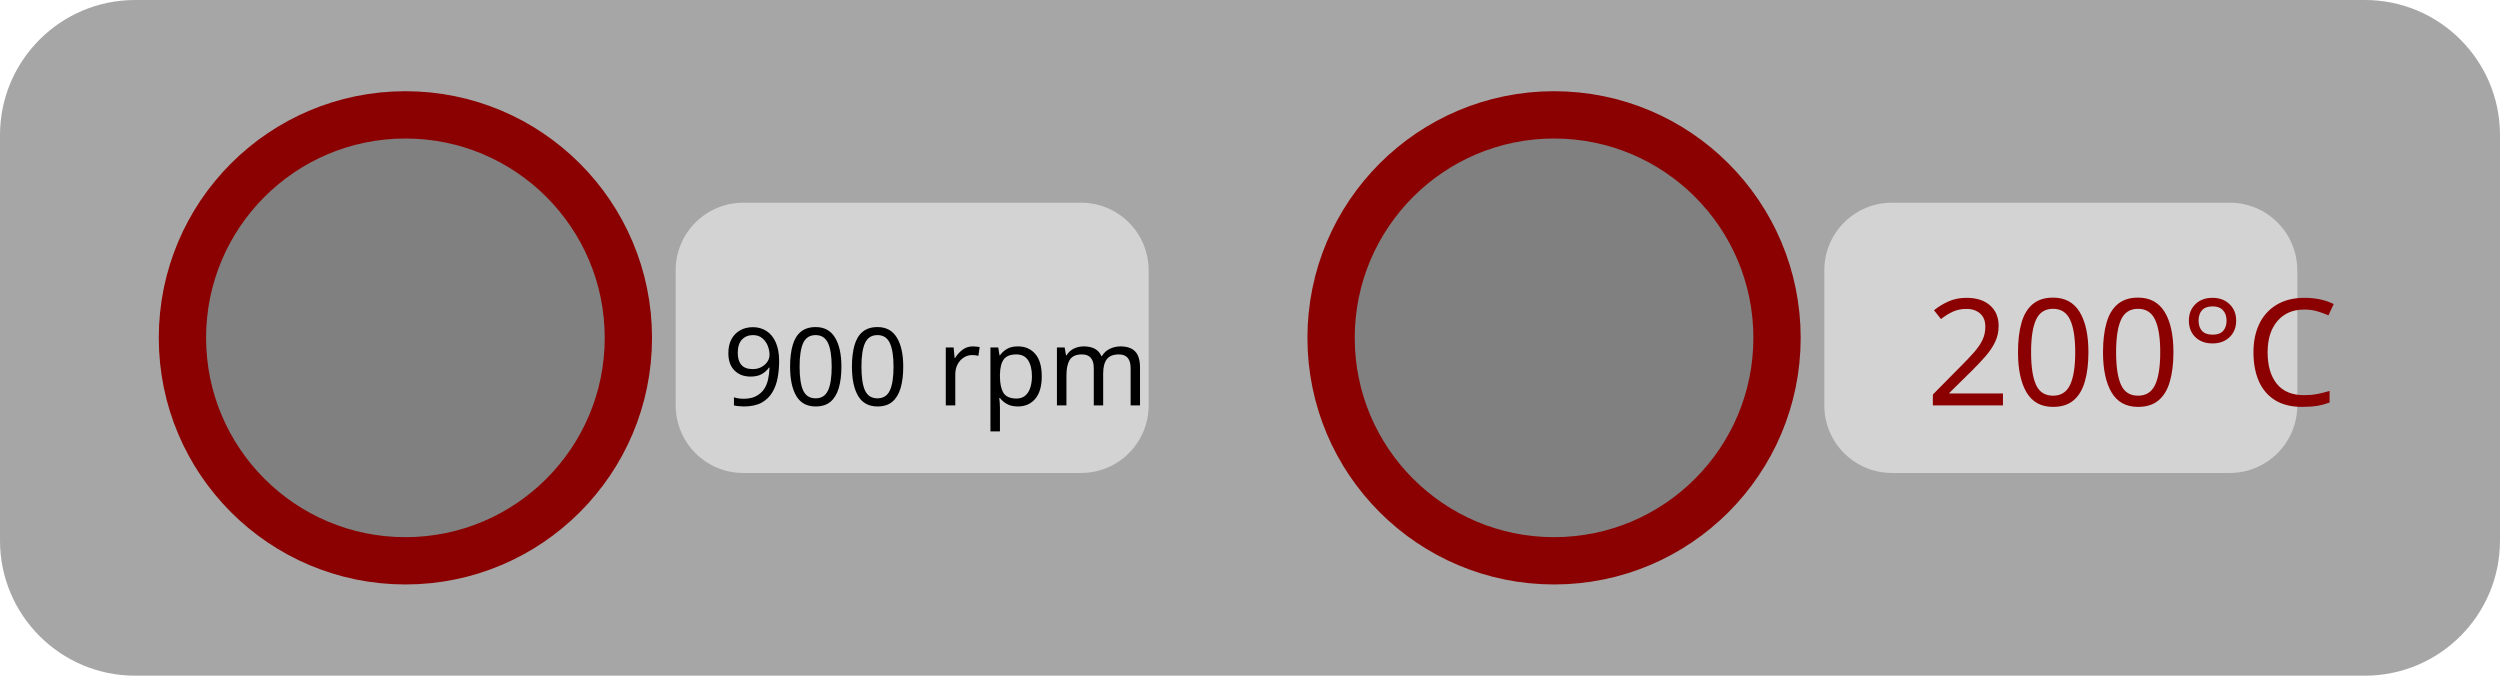
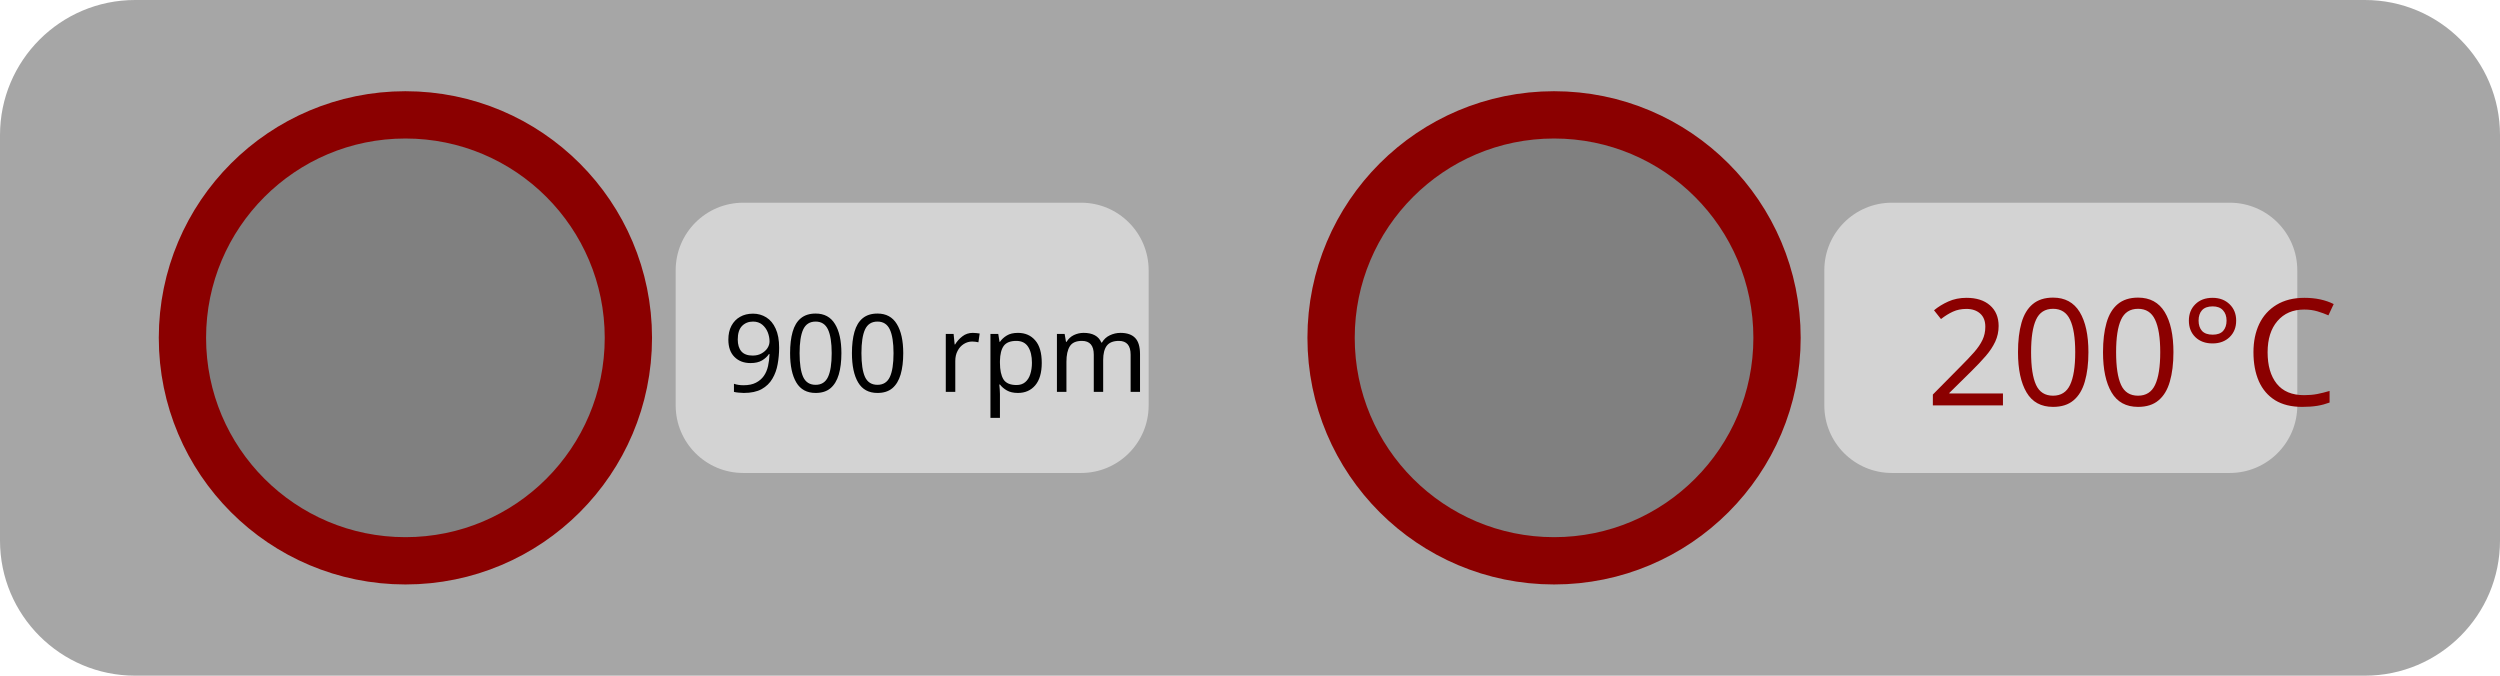
<svg xmlns="http://www.w3.org/2000/svg" text-rendering="geometricPrecision" viewBox="0 0 370 100" shape-rendering="geometricPrecision" style="white-space: pre;">
  <rect rx="20" ry="20" width="370" height="100" stroke="none" fill="#a6a6a6" stroke-width="1px" transform="translate(0,-250) translate(0,250)" />
  <ellipse stroke="#8b0000" stroke-width="7px" fill="#808080" rx="33" ry="33" transform="translate(0,-250) translate(60,300)" />
  <ellipse stroke="#8b0000" stroke-width="7px" fill="#808080" rx="33" ry="33" transform="translate(0,-250) translate(230,300)" />
  <rect rx="10" ry="10" width="70" height="40" stroke="none" fill="#d3d3d3" stroke-width="1px" transform="translate(0,-250) translate(100,280)" />
  <rect rx="10" ry="10" width="70" height="40" stroke="none" fill="#d3d3d3" stroke-width="1px" transform="translate(0,-250) translate(270,280)" />
-   <text font-size="16" font-family="impact" stroke="none" fill="#000000" stroke-width="1px" transform="translate(0,-250) translate(107,310)">900 rpm</text>
+   <text font-size="16" font-family="impact" stroke="none" fill="#000000" stroke-width="1px" transform="translate(0,-250) translate(107,308)">900 rpm</text>
  <text font-size="22" font-family="impact" fill="#8b0000" stroke="none" stroke-width="1px" transform="translate(0,-250) translate(285,310)">200°C</text>
</svg>
